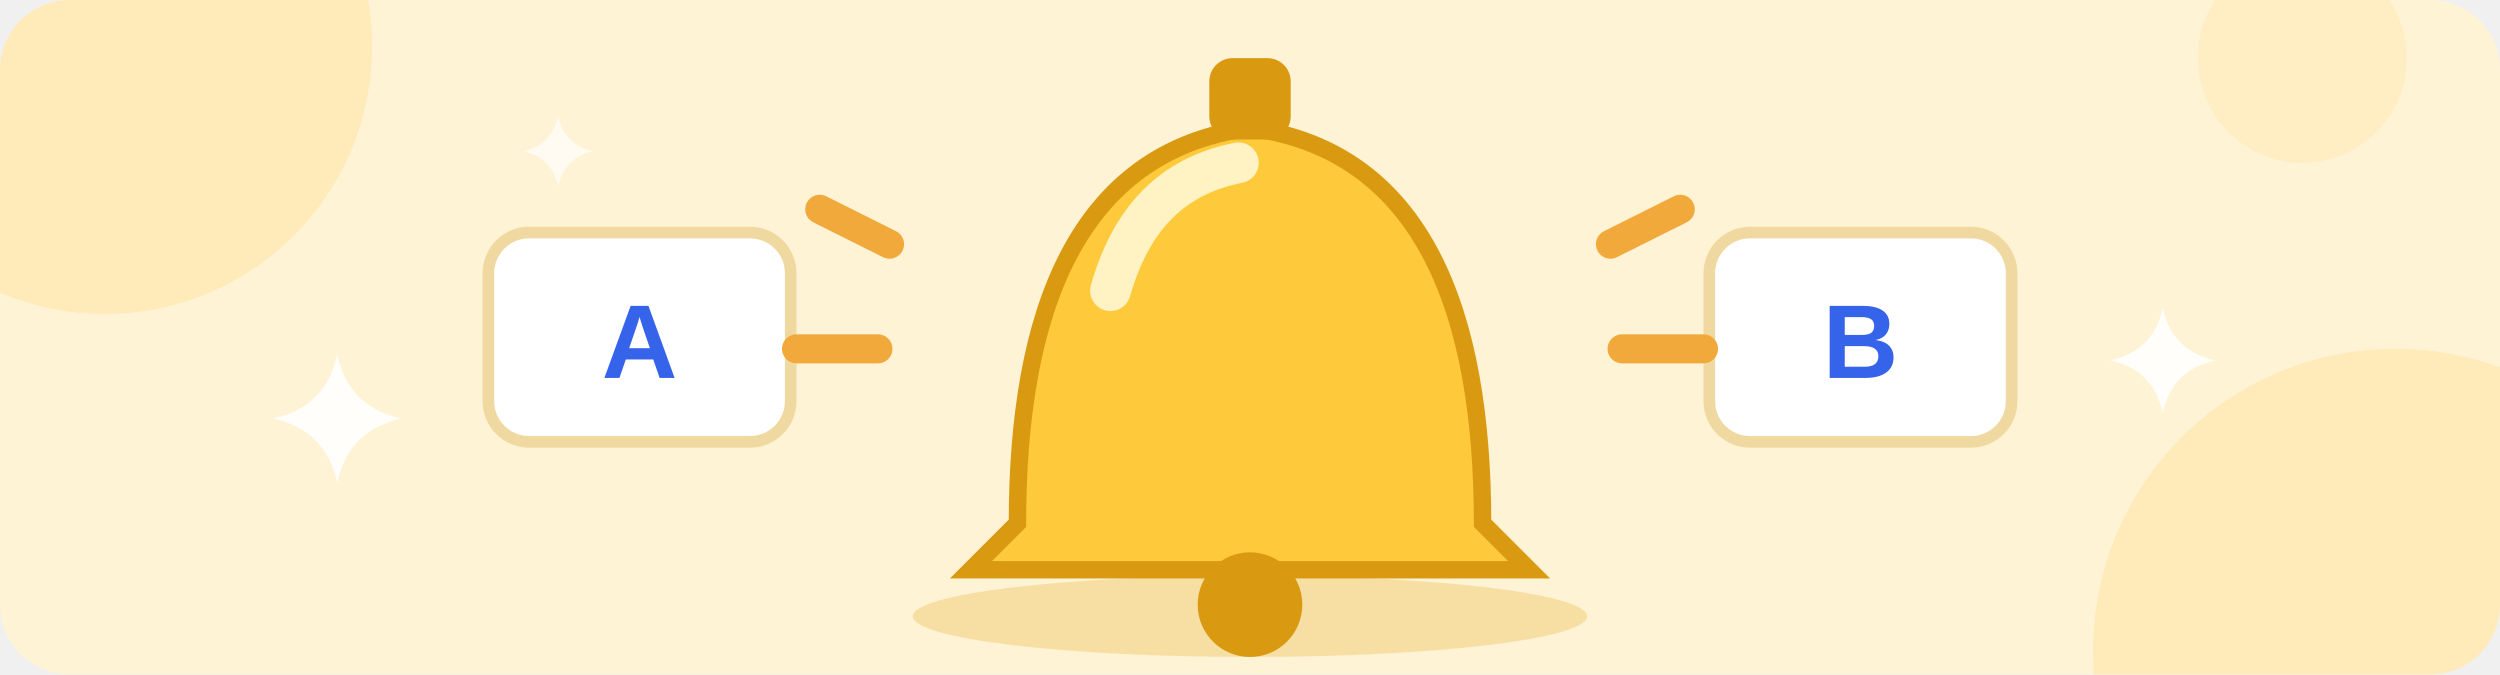
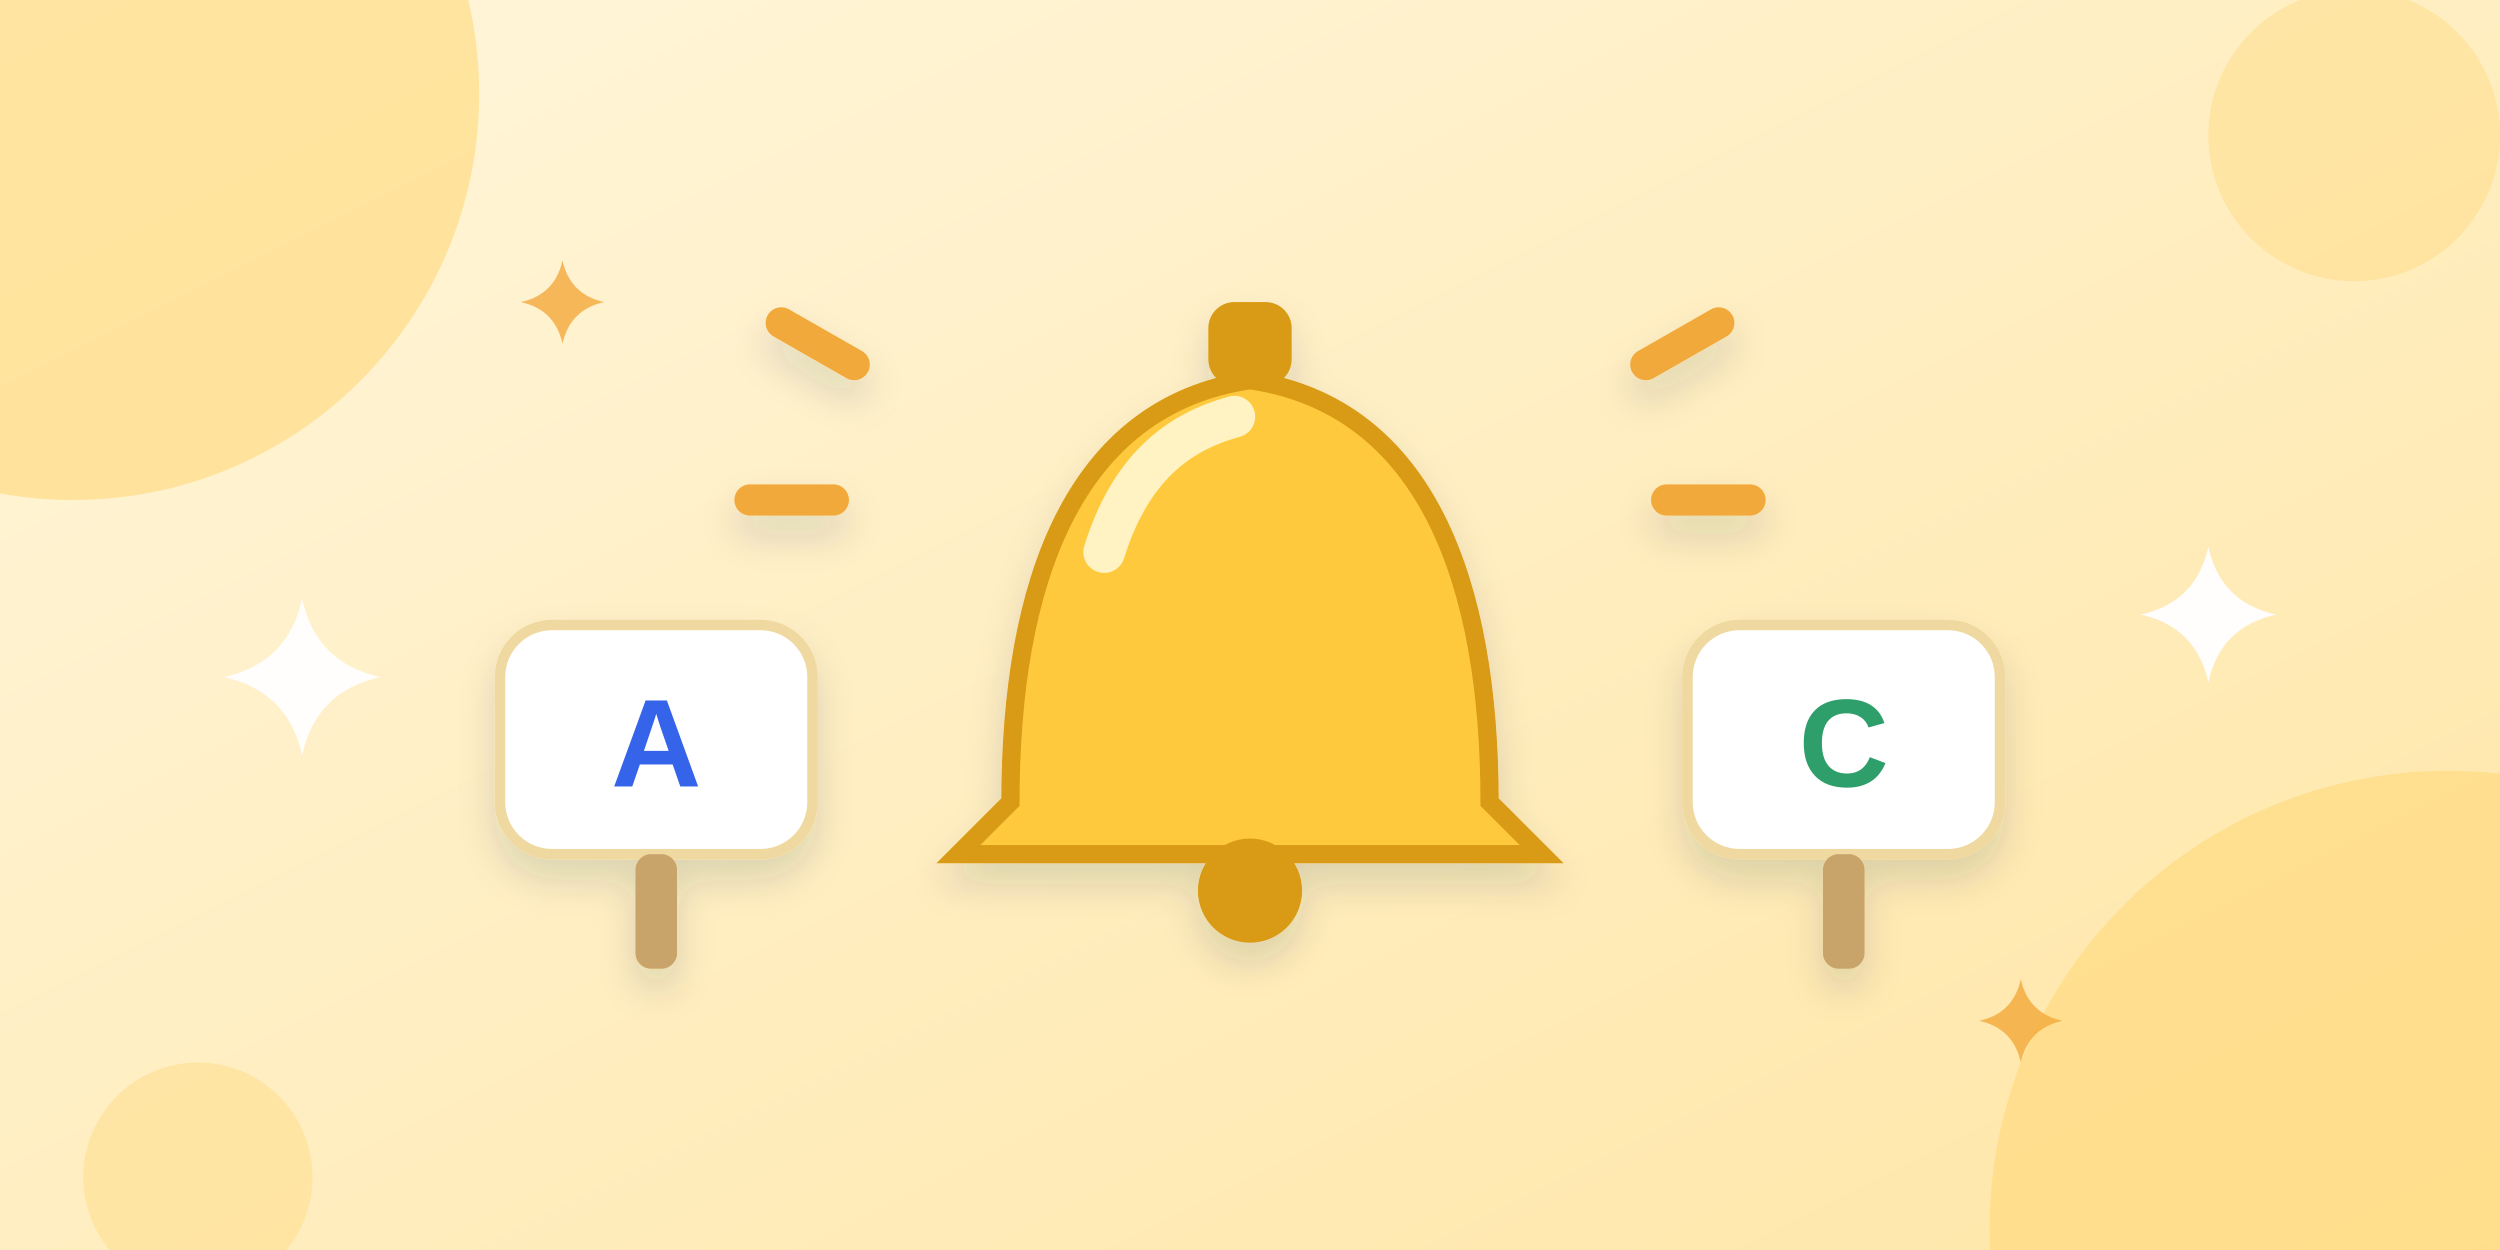
- <svg xmlns="http://www.w3.org/2000/svg" width="430" height="116" viewBox="0 0 430 116">
+ <svg xmlns="http://www.w3.org/2000/svg" width="480" height="240" viewBox="0 0 480 240">
  <defs>
-     <clipPath id="c">
-       <rect width="430" height="116" rx="12" />
-     </clipPath>
+     <linearGradient id="bg" x1="0" y1="0" x2="1" y2="1">
+       <stop offset="0" stop-color="#FFF6DC" />
+       <stop offset="1" stop-color="#FFE6A6" />
+     </linearGradient>
+     <filter id="sh" x="-20%" y="-20%" width="140%" height="160%">
+       <feDropShadow dx="0" dy="4" stdDeviation="3.5" flood-color="#1F2A44" flood-opacity="0.14" />
+     </filter>
  </defs>
-   <g clip-path="url(#c)">
-     <rect width="430" height="116" fill="#FFF3D6" />
-     <circle cx="18" cy="8" r="46" fill="#FFE2A3" opacity="0.55" />
-     <circle cx="412" cy="112" r="52" fill="#FFE2A3" opacity="0.55" />
-     <circle cx="396" cy="10" r="18" fill="#FFE2A3" opacity="0.35" />
-     <path d="M58 61 Q59.98 70.02 69 72 Q59.98 73.98 58 83 Q56.02 73.98 47 72 Q56.02 70.02 58 61Z" fill="#FFFFFF" opacity="0.9" />
-     <path d="M372 53 Q373.62 60.38 381 62 Q373.62 63.62 372 71 Q370.38 63.62 363 62 Q370.38 60.38 372 53Z" fill="#FFFFFF" opacity="0.9" />
-     <path d="M96 20 Q97.08 24.92 102 26 Q97.08 27.08 96 32 Q94.92 27.08 90 26 Q94.92 24.92 96 20Z" fill="#FFFFFF" opacity="0.7" />
-     <rect x="84" y="40" width="52" height="36" rx="7" fill="#FFFFFF" stroke="#F0D9A0" stroke-width="2" />
-     <text x="110" y="65" font-family="Arial, Helvetica, sans-serif" font-size="18" font-weight="800" fill="#3563E9" text-anchor="middle">A</text>
-     <rect x="294" y="40" width="52" height="36" rx="7" fill="#FFFFFF" stroke="#F0D9A0" stroke-width="2" />
-     <text x="320" y="65" font-family="Arial, Helvetica, sans-serif" font-size="18" font-weight="800" fill="#3563E9" text-anchor="middle">B</text>
-     <g transform="translate(215 60)">
-       <ellipse cx="0" cy="46" rx="58" ry="7" fill="#E9B949" opacity="0.35" />
-       <path d="M-40 30 C-40 -6 -30 -34 0 -38 C30 -34 40 -6 40 30 L48 38 L-48 38 Z" fill="#FFC93C" stroke="#D99A12" stroke-width="3" />
-       <path d="M-24 -10 C-20 -24 -12 -30 -2 -32" stroke="#FFF3C4" stroke-width="7" stroke-linecap="round" fill="none" />
-       <circle cx="0" cy="44" r="9" fill="#D99A12" />
-       <rect x="-7" y="-50" width="14" height="14" rx="4" fill="#D99A12" />
-       <path d="M-62 -18 l-12 -6 M-64 0 l-14 0 M62 -18 l12 -6 M64 0 l14 0" stroke="#F2A93B" stroke-width="5" stroke-linecap="round" />
+   <rect width="480" height="240" fill="url(#bg)" />
+   <circle cx="14" cy="18" r="78" fill="#FFD879" opacity="0.6" />
+   <circle cx="470" cy="236" r="88" fill="#FFD879" opacity="0.6" />
+   <circle cx="452" cy="26" r="28" fill="#FFD879" opacity="0.4" />
+   <circle cx="38" cy="226" r="22" fill="#FFD879" opacity="0.4" />
+   <path d="M58 115 Q60.7 127.3 73 130 Q60.7 132.7 58 145 Q55.3 132.7 43 130 Q55.3 127.3 58 115Z" fill="#FFFFFF" opacity="0.95" />
+   <path d="M424 105 Q426.34 115.66 437 118 Q426.34 120.34 424 131 Q421.66 120.34 411 118 Q421.66 115.66 424 105Z" fill="#FFFFFF" opacity="0.95" />
+   <path d="M108 50 Q109.44 56.56 116 58 Q109.44 59.44 108 66 Q106.56 59.44 100 58 Q106.56 56.56 108 50Z" fill="#F2A93B" opacity="0.8" />
+   <path d="M388 188 Q389.44 194.56 396 196 Q389.44 197.44 388 204 Q386.56 197.44 380 196 Q386.56 194.56 388 188Z" fill="#F2A93B" opacity="0.8" />
+   <g filter="url(#sh)">
+     <rect x="96" y="120" width="60" height="44" rx="10" fill="#FFFFFF" stroke="#F0D9A0" stroke-width="2" />
+     <text x="126" y="151" font-family="Nunito, Arial, Helvetica, sans-serif" font-size="24" font-weight="900" fill="#3563E9" text-anchor="middle">A</text>
+     <rect x="122" y="164" width="8" height="22" rx="3" fill="#C9A46B" />
+     <rect x="324" y="120" width="60" height="44" rx="10" fill="#FFFFFF" stroke="#F0D9A0" stroke-width="2" />
+     <text x="354" y="151" font-family="Nunito, Arial, Helvetica, sans-serif" font-size="24" font-weight="900" fill="#2E9E6A" text-anchor="middle">C</text>
+     <rect x="350" y="164" width="8" height="22" rx="3" fill="#C9A46B" />
+     <g transform="translate(240 118)">
+       <path d="M-46 36 C-46 -6 -34 -40 0 -45 C34 -40 46 -6 46 36 L56 46 L-56 46 Z" fill="#FFC93C" stroke="#D99A12" stroke-width="3.5" />
+       <path d="M-28 -12 C-23 -28 -14 -35 -3 -38" stroke="#FFF3C4" stroke-width="8" stroke-linecap="round" fill="none" />
+       <circle cx="0" cy="53" r="10" fill="#D99A12" />
+       <rect x="-8" y="-60" width="16" height="16" rx="5" fill="#D99A12" />
    </g>
+     <path d="M164 70 l-14 -8 M160 96 h-16 M316 70 l14 -8 M320 96 h16" stroke="#F2A93B" stroke-width="6" stroke-linecap="round" />
  </g>
</svg>
